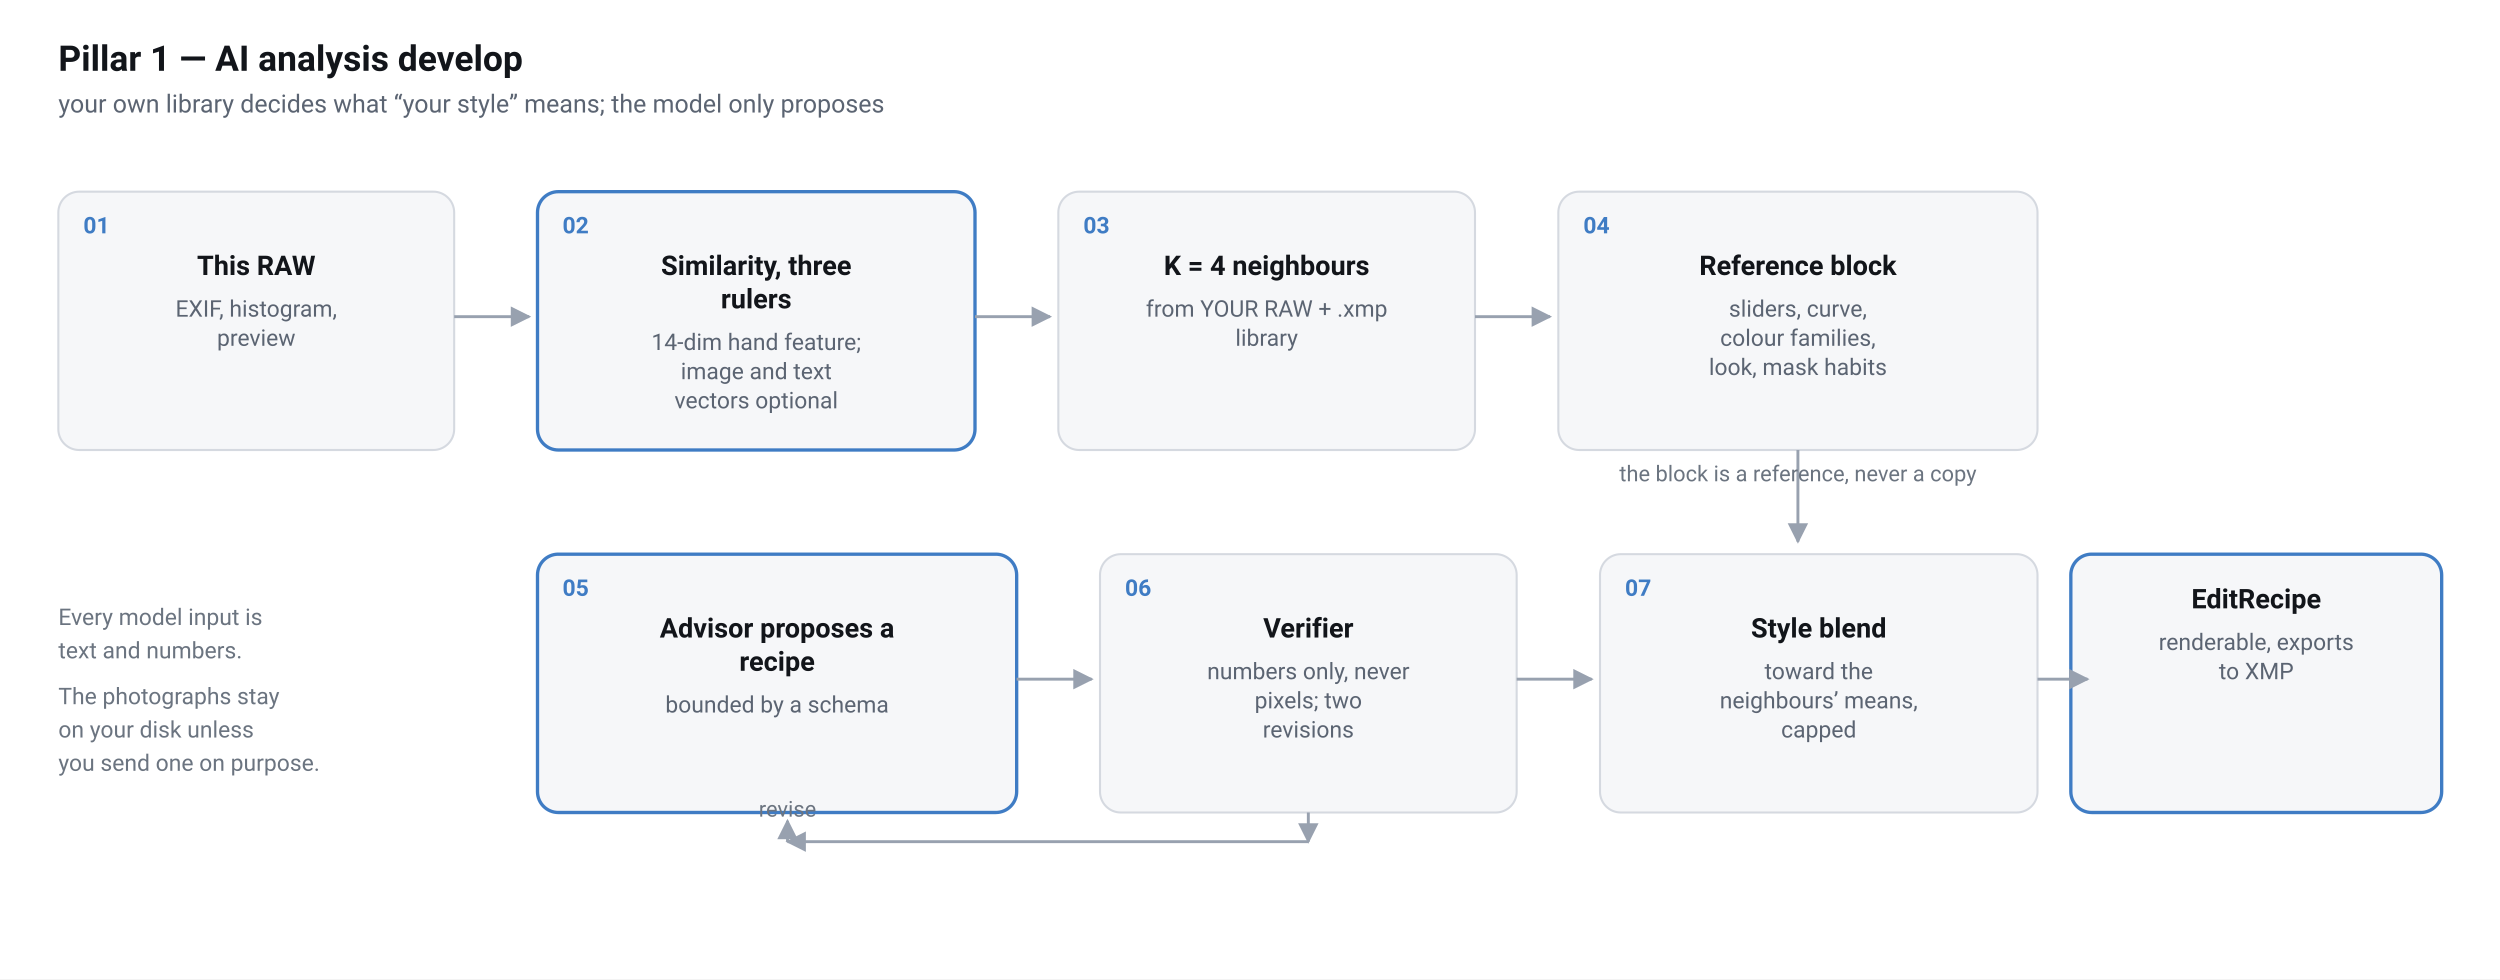
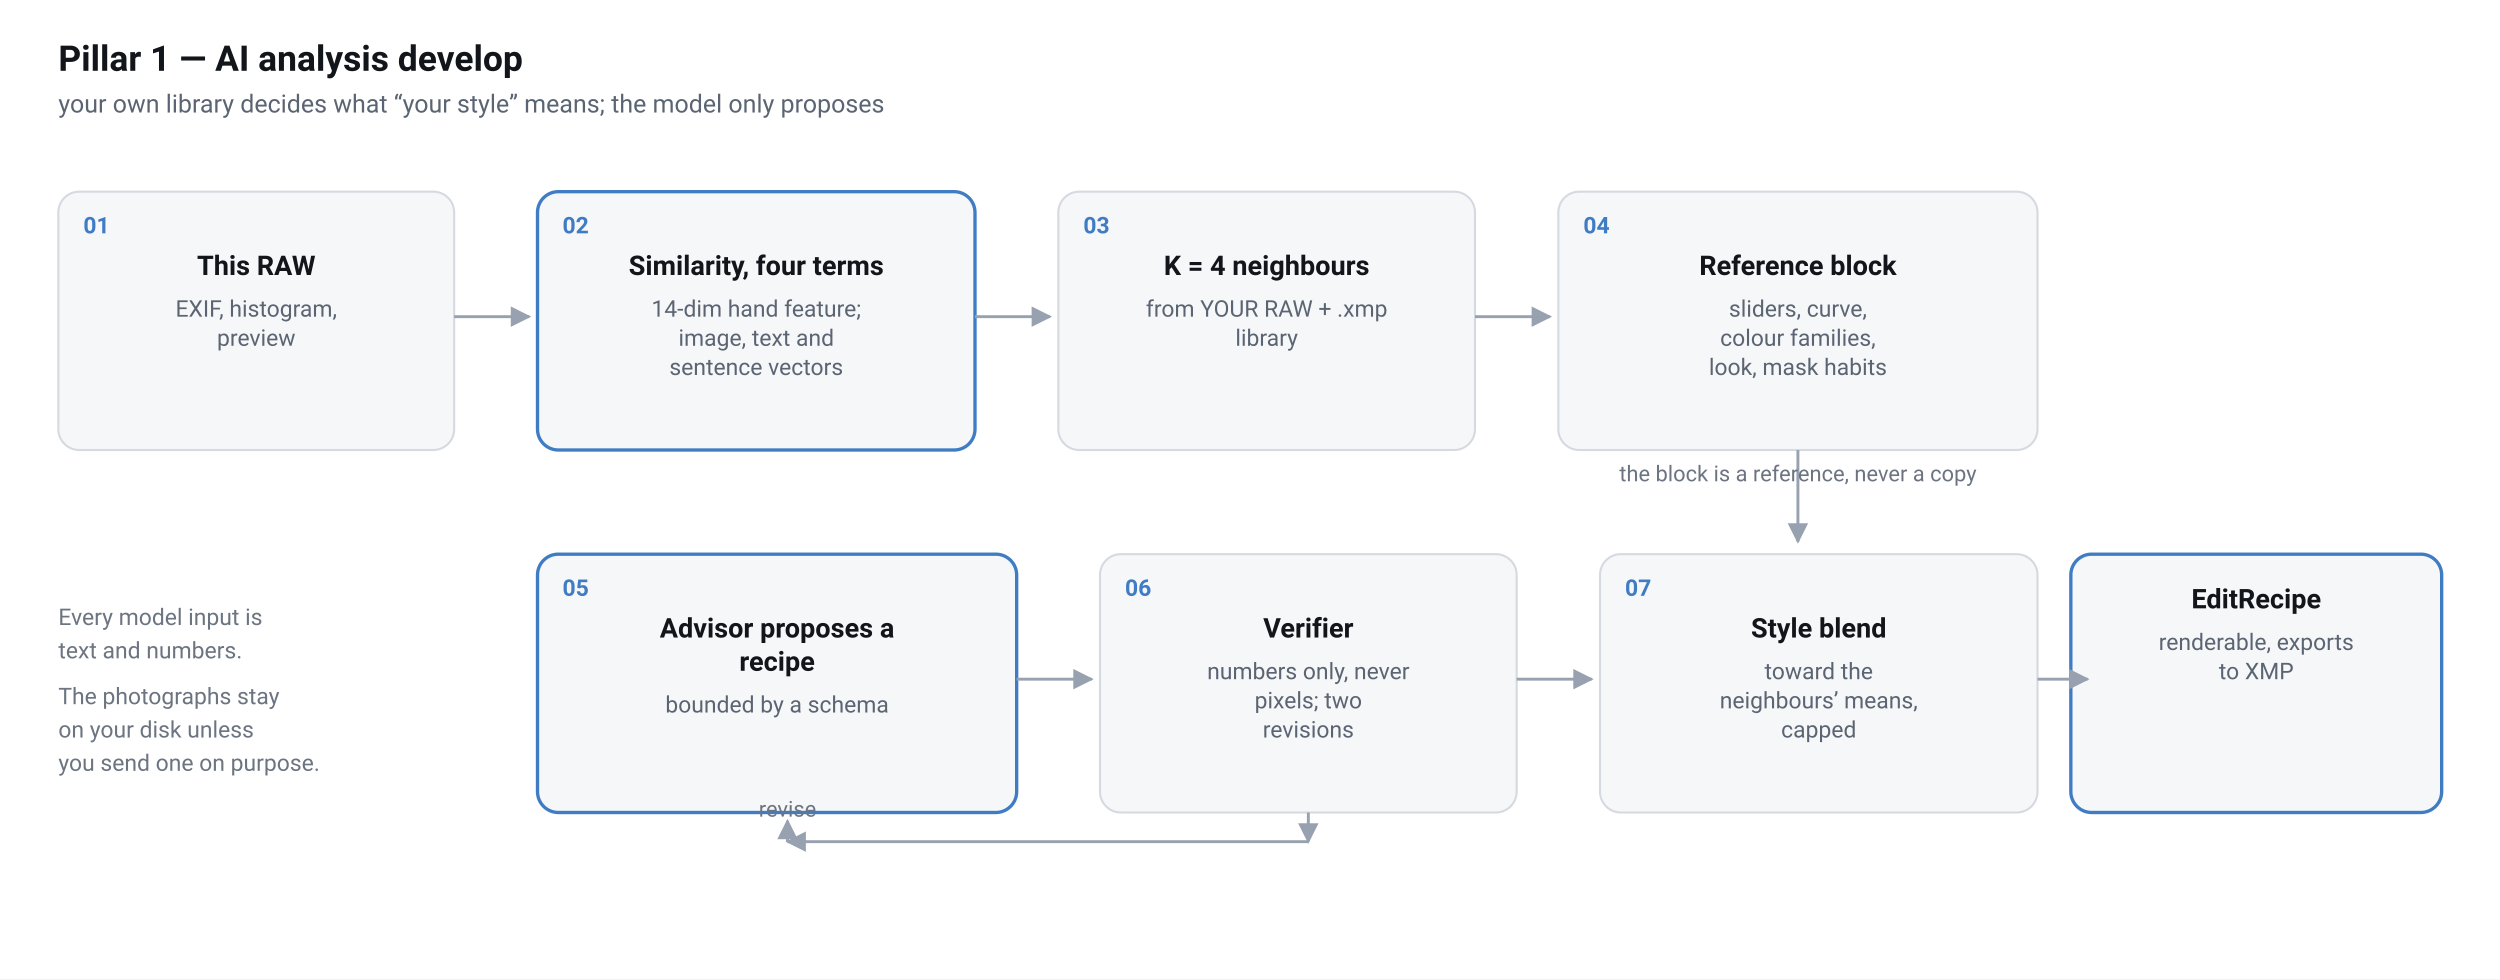
- <svg xmlns="http://www.w3.org/2000/svg" viewBox="0 0 1200 470" width="1200" height="470" role="img" aria-label="Pillar 1: this RAW, three similarity rulers, four neighbours from your own library, a reference block, then propose, verify and blend into a recipe">
+ <svg xmlns="http://www.w3.org/2000/svg" viewBox="0 0 1200 470" width="1200" height="470" role="img" aria-label="Pillar 1: this RAW, a four-term similarity, four neighbours from your own library, a reference block, then propose, verify and blend into a recipe">
  <defs>
    <marker id="a" viewBox="0 0 10 10" refX="9" refY="5" markerWidth="7" markerHeight="7" orient="auto-start-reverse">
      <path d="M 0 0 L 10 5 L 0 10 z" fill="#98a1af" />
    </marker>
  </defs>
  <rect width="1200" height="470" fill="#ffffff" />
  <text x="28" y="34" font-family="-apple-system, BlinkMacSystemFont, 'Segoe UI', Roboto, 'Helvetica Neue', Arial, sans-serif" font-size="17" font-weight="700" fill="#12151a">Pillar 1 — AI analysis develop</text>
  <text x="28" y="54" font-family="-apple-system, BlinkMacSystemFont, 'Segoe UI', Roboto, 'Helvetica Neue', Arial, sans-serif" font-size="12" fill="#5b6472">your own library decides what “your style” means; the model only proposes</text>
  <rect x="28" y="92" width="190" height="124" rx="10" fill="#f6f7f9" stroke="#d5d9e0" stroke-width="1.0" />
  <text x="40" y="112" font-family="-apple-system, BlinkMacSystemFont, 'Segoe UI', Roboto, 'Helvetica Neue', Arial, sans-serif" font-size="11" font-weight="700" fill="#3f7cc4">01</text>
  <text x="123.0" y="132" text-anchor="middle" font-family="-apple-system, BlinkMacSystemFont, 'Segoe UI', Roboto, 'Helvetica Neue', Arial, sans-serif" font-size="13" font-weight="600" fill="#12151a">This RAW</text>
  <text x="123.0" y="152" text-anchor="middle" font-family="-apple-system, BlinkMacSystemFont, 'Segoe UI', Roboto, 'Helvetica Neue', Arial, sans-serif" font-size="11" fill="#5b6472">EXIF, histogram,</text>
  <text x="123.0" y="166" text-anchor="middle" font-family="-apple-system, BlinkMacSystemFont, 'Segoe UI', Roboto, 'Helvetica Neue', Arial, sans-serif" font-size="11" fill="#5b6472">preview</text>
  <rect x="258" y="92" width="210" height="124" rx="10" fill="#f6f7f9" stroke="#3f7cc4" stroke-width="1.6" />
  <text x="270" y="112" font-family="-apple-system, BlinkMacSystemFont, 'Segoe UI', Roboto, 'Helvetica Neue', Arial, sans-serif" font-size="11" font-weight="700" fill="#3f7cc4">02</text>
-   <text x="363.0" y="132" text-anchor="middle" font-family="-apple-system, BlinkMacSystemFont, 'Segoe UI', Roboto, 'Helvetica Neue', Arial, sans-serif" font-size="13" font-weight="600" fill="#12151a">Similarity, three</text>
-   <text x="363.0" y="148" text-anchor="middle" font-family="-apple-system, BlinkMacSystemFont, 'Segoe UI', Roboto, 'Helvetica Neue', Arial, sans-serif" font-size="13" font-weight="600" fill="#12151a">rulers</text>
-   <text x="363.0" y="168" text-anchor="middle" font-family="-apple-system, BlinkMacSystemFont, 'Segoe UI', Roboto, 'Helvetica Neue', Arial, sans-serif" font-size="11" fill="#5b6472">14-dim hand feature;</text>
-   <text x="363.0" y="182" text-anchor="middle" font-family="-apple-system, BlinkMacSystemFont, 'Segoe UI', Roboto, 'Helvetica Neue', Arial, sans-serif" font-size="11" fill="#5b6472">image and text</text>
-   <text x="363.0" y="196" text-anchor="middle" font-family="-apple-system, BlinkMacSystemFont, 'Segoe UI', Roboto, 'Helvetica Neue', Arial, sans-serif" font-size="11" fill="#5b6472">vectors optional</text>
+   <text x="363.0" y="132" text-anchor="middle" font-family="-apple-system, BlinkMacSystemFont, 'Segoe UI', Roboto, 'Helvetica Neue', Arial, sans-serif" font-size="13" font-weight="600" fill="#12151a">Similarity, four terms</text>
+   <text x="363.0" y="152" text-anchor="middle" font-family="-apple-system, BlinkMacSystemFont, 'Segoe UI', Roboto, 'Helvetica Neue', Arial, sans-serif" font-size="11" fill="#5b6472">14-dim hand feature;</text>
+   <text x="363.0" y="166" text-anchor="middle" font-family="-apple-system, BlinkMacSystemFont, 'Segoe UI', Roboto, 'Helvetica Neue', Arial, sans-serif" font-size="11" fill="#5b6472">image, text and</text>
+   <text x="363.0" y="180" text-anchor="middle" font-family="-apple-system, BlinkMacSystemFont, 'Segoe UI', Roboto, 'Helvetica Neue', Arial, sans-serif" font-size="11" fill="#5b6472">sentence vectors</text>
  <rect x="508" y="92" width="200" height="124" rx="10" fill="#f6f7f9" stroke="#d5d9e0" stroke-width="1.0" />
  <text x="520" y="112" font-family="-apple-system, BlinkMacSystemFont, 'Segoe UI', Roboto, 'Helvetica Neue', Arial, sans-serif" font-size="11" font-weight="700" fill="#3f7cc4">03</text>
  <text x="608.0" y="132" text-anchor="middle" font-family="-apple-system, BlinkMacSystemFont, 'Segoe UI', Roboto, 'Helvetica Neue', Arial, sans-serif" font-size="13" font-weight="600" fill="#12151a">K = 4 neighbours</text>
  <text x="608.0" y="152" text-anchor="middle" font-family="-apple-system, BlinkMacSystemFont, 'Segoe UI', Roboto, 'Helvetica Neue', Arial, sans-serif" font-size="11" fill="#5b6472">from YOUR RAW + .xmp</text>
  <text x="608.0" y="166" text-anchor="middle" font-family="-apple-system, BlinkMacSystemFont, 'Segoe UI', Roboto, 'Helvetica Neue', Arial, sans-serif" font-size="11" fill="#5b6472">library</text>
  <rect x="748" y="92" width="230" height="124" rx="10" fill="#f6f7f9" stroke="#d5d9e0" stroke-width="1.0" />
  <text x="760" y="112" font-family="-apple-system, BlinkMacSystemFont, 'Segoe UI', Roboto, 'Helvetica Neue', Arial, sans-serif" font-size="11" font-weight="700" fill="#3f7cc4">04</text>
  <text x="863.0" y="132" text-anchor="middle" font-family="-apple-system, BlinkMacSystemFont, 'Segoe UI', Roboto, 'Helvetica Neue', Arial, sans-serif" font-size="13" font-weight="600" fill="#12151a">Reference block</text>
  <text x="863.0" y="152" text-anchor="middle" font-family="-apple-system, BlinkMacSystemFont, 'Segoe UI', Roboto, 'Helvetica Neue', Arial, sans-serif" font-size="11" fill="#5b6472">sliders, curve,</text>
  <text x="863.0" y="166" text-anchor="middle" font-family="-apple-system, BlinkMacSystemFont, 'Segoe UI', Roboto, 'Helvetica Neue', Arial, sans-serif" font-size="11" fill="#5b6472">colour families,</text>
  <text x="863.0" y="180" text-anchor="middle" font-family="-apple-system, BlinkMacSystemFont, 'Segoe UI', Roboto, 'Helvetica Neue', Arial, sans-serif" font-size="11" fill="#5b6472">look, mask habits</text>
  <line x1="218" y1="152" x2="254" y2="152" stroke="#98a1af" stroke-width="1.4" marker-end="url(#a)" />
  <line x1="468" y1="152" x2="504" y2="152" stroke="#98a1af" stroke-width="1.4" marker-end="url(#a)" />
  <line x1="708" y1="152" x2="744" y2="152" stroke="#98a1af" stroke-width="1.4" marker-end="url(#a)" />
  <rect x="258" y="266" width="230" height="124" rx="10" fill="#f6f7f9" stroke="#3f7cc4" stroke-width="1.6" />
  <text x="270" y="286" font-family="-apple-system, BlinkMacSystemFont, 'Segoe UI', Roboto, 'Helvetica Neue', Arial, sans-serif" font-size="11" font-weight="700" fill="#3f7cc4">05</text>
  <text x="373.0" y="306" text-anchor="middle" font-family="-apple-system, BlinkMacSystemFont, 'Segoe UI', Roboto, 'Helvetica Neue', Arial, sans-serif" font-size="13" font-weight="600" fill="#12151a">Advisor proposes a</text>
  <text x="373.0" y="322" text-anchor="middle" font-family="-apple-system, BlinkMacSystemFont, 'Segoe UI', Roboto, 'Helvetica Neue', Arial, sans-serif" font-size="13" font-weight="600" fill="#12151a">recipe</text>
  <text x="373.0" y="342" text-anchor="middle" font-family="-apple-system, BlinkMacSystemFont, 'Segoe UI', Roboto, 'Helvetica Neue', Arial, sans-serif" font-size="11" fill="#5b6472">bounded by a schema</text>
  <rect x="528" y="266" width="200" height="124" rx="10" fill="#f6f7f9" stroke="#d5d9e0" stroke-width="1.0" />
  <text x="540" y="286" font-family="-apple-system, BlinkMacSystemFont, 'Segoe UI', Roboto, 'Helvetica Neue', Arial, sans-serif" font-size="11" font-weight="700" fill="#3f7cc4">06</text>
  <text x="628.0" y="306" text-anchor="middle" font-family="-apple-system, BlinkMacSystemFont, 'Segoe UI', Roboto, 'Helvetica Neue', Arial, sans-serif" font-size="13" font-weight="600" fill="#12151a">Verifier</text>
  <text x="628.0" y="326" text-anchor="middle" font-family="-apple-system, BlinkMacSystemFont, 'Segoe UI', Roboto, 'Helvetica Neue', Arial, sans-serif" font-size="11" fill="#5b6472">numbers only, never</text>
  <text x="628.0" y="340" text-anchor="middle" font-family="-apple-system, BlinkMacSystemFont, 'Segoe UI', Roboto, 'Helvetica Neue', Arial, sans-serif" font-size="11" fill="#5b6472">pixels; two</text>
  <text x="628.0" y="354" text-anchor="middle" font-family="-apple-system, BlinkMacSystemFont, 'Segoe UI', Roboto, 'Helvetica Neue', Arial, sans-serif" font-size="11" fill="#5b6472">revisions</text>
  <rect x="768" y="266" width="210" height="124" rx="10" fill="#f6f7f9" stroke="#d5d9e0" stroke-width="1.0" />
  <text x="780" y="286" font-family="-apple-system, BlinkMacSystemFont, 'Segoe UI', Roboto, 'Helvetica Neue', Arial, sans-serif" font-size="11" font-weight="700" fill="#3f7cc4">07</text>
  <text x="873.0" y="306" text-anchor="middle" font-family="-apple-system, BlinkMacSystemFont, 'Segoe UI', Roboto, 'Helvetica Neue', Arial, sans-serif" font-size="13" font-weight="600" fill="#12151a">Style blend</text>
  <text x="873.0" y="326" text-anchor="middle" font-family="-apple-system, BlinkMacSystemFont, 'Segoe UI', Roboto, 'Helvetica Neue', Arial, sans-serif" font-size="11" fill="#5b6472">toward the</text>
  <text x="873.0" y="340" text-anchor="middle" font-family="-apple-system, BlinkMacSystemFont, 'Segoe UI', Roboto, 'Helvetica Neue', Arial, sans-serif" font-size="11" fill="#5b6472">neighbours’ means,</text>
  <text x="873.0" y="354" text-anchor="middle" font-family="-apple-system, BlinkMacSystemFont, 'Segoe UI', Roboto, 'Helvetica Neue', Arial, sans-serif" font-size="11" fill="#5b6472">capped</text>
  <rect x="994" y="266" width="178" height="124" rx="10" fill="#f6f7f9" stroke="#3f7cc4" stroke-width="1.6" />
  <text x="1083.0" y="292" text-anchor="middle" font-family="-apple-system, BlinkMacSystemFont, 'Segoe UI', Roboto, 'Helvetica Neue', Arial, sans-serif" font-size="13" font-weight="600" fill="#12151a">EditRecipe</text>
  <text x="1083.0" y="312" text-anchor="middle" font-family="-apple-system, BlinkMacSystemFont, 'Segoe UI', Roboto, 'Helvetica Neue', Arial, sans-serif" font-size="11" fill="#5b6472">renderable, exports</text>
  <text x="1083.0" y="326" text-anchor="middle" font-family="-apple-system, BlinkMacSystemFont, 'Segoe UI', Roboto, 'Helvetica Neue', Arial, sans-serif" font-size="11" fill="#5b6472">to XMP</text>
  <line x1="863" y1="216" x2="863" y2="260" stroke="#98a1af" stroke-width="1.4" marker-end="url(#a)" />
  <text x="863.0" y="231.0" text-anchor="middle" font-family="-apple-system, BlinkMacSystemFont, 'Segoe UI', Roboto, 'Helvetica Neue', Arial, sans-serif" font-size="10.5" fill="#6b7480">the block is a reference, never a copy</text>
  <line x1="488" y1="326" x2="524" y2="326" stroke="#98a1af" stroke-width="1.4" marker-end="url(#a)" />
  <line x1="728" y1="326" x2="764" y2="326" stroke="#98a1af" stroke-width="1.4" marker-end="url(#a)" />
  <line x1="978" y1="326" x2="1002" y2="326" stroke="#98a1af" stroke-width="1.4" marker-end="url(#a)" />
  <line x1="628" y1="390" x2="628" y2="404" stroke="#98a1af" stroke-width="1.4" marker-end="url(#a)" />
  <line x1="628" y1="404" x2="378" y2="404" stroke="#98a1af" stroke-width="1.4" marker-end="url(#a)" />
  <line x1="378" y1="404" x2="378" y2="394" stroke="#98a1af" stroke-width="1.4" marker-end="url(#a)" />
  <text x="378.0" y="392.0" text-anchor="middle" font-family="-apple-system, BlinkMacSystemFont, 'Segoe UI', Roboto, 'Helvetica Neue', Arial, sans-serif" font-size="10.5" fill="#6b7480">revise</text>
  <text x="28" y="300" text-anchor="start" font-family="-apple-system, BlinkMacSystemFont, 'Segoe UI', Roboto, 'Helvetica Neue', Arial, sans-serif" font-size="11" fill="#6b7480">Every model input is</text>
  <text x="28" y="316" text-anchor="start" font-family="-apple-system, BlinkMacSystemFont, 'Segoe UI', Roboto, 'Helvetica Neue', Arial, sans-serif" font-size="11" fill="#6b7480">text and numbers.</text>
  <text x="28" y="338" text-anchor="start" font-family="-apple-system, BlinkMacSystemFont, 'Segoe UI', Roboto, 'Helvetica Neue', Arial, sans-serif" font-size="11" fill="#6b7480">The photographs stay</text>
  <text x="28" y="354" text-anchor="start" font-family="-apple-system, BlinkMacSystemFont, 'Segoe UI', Roboto, 'Helvetica Neue', Arial, sans-serif" font-size="11" fill="#6b7480">on your disk unless</text>
  <text x="28" y="370" text-anchor="start" font-family="-apple-system, BlinkMacSystemFont, 'Segoe UI', Roboto, 'Helvetica Neue', Arial, sans-serif" font-size="11" fill="#6b7480">you send one on purpose.</text>
</svg>
